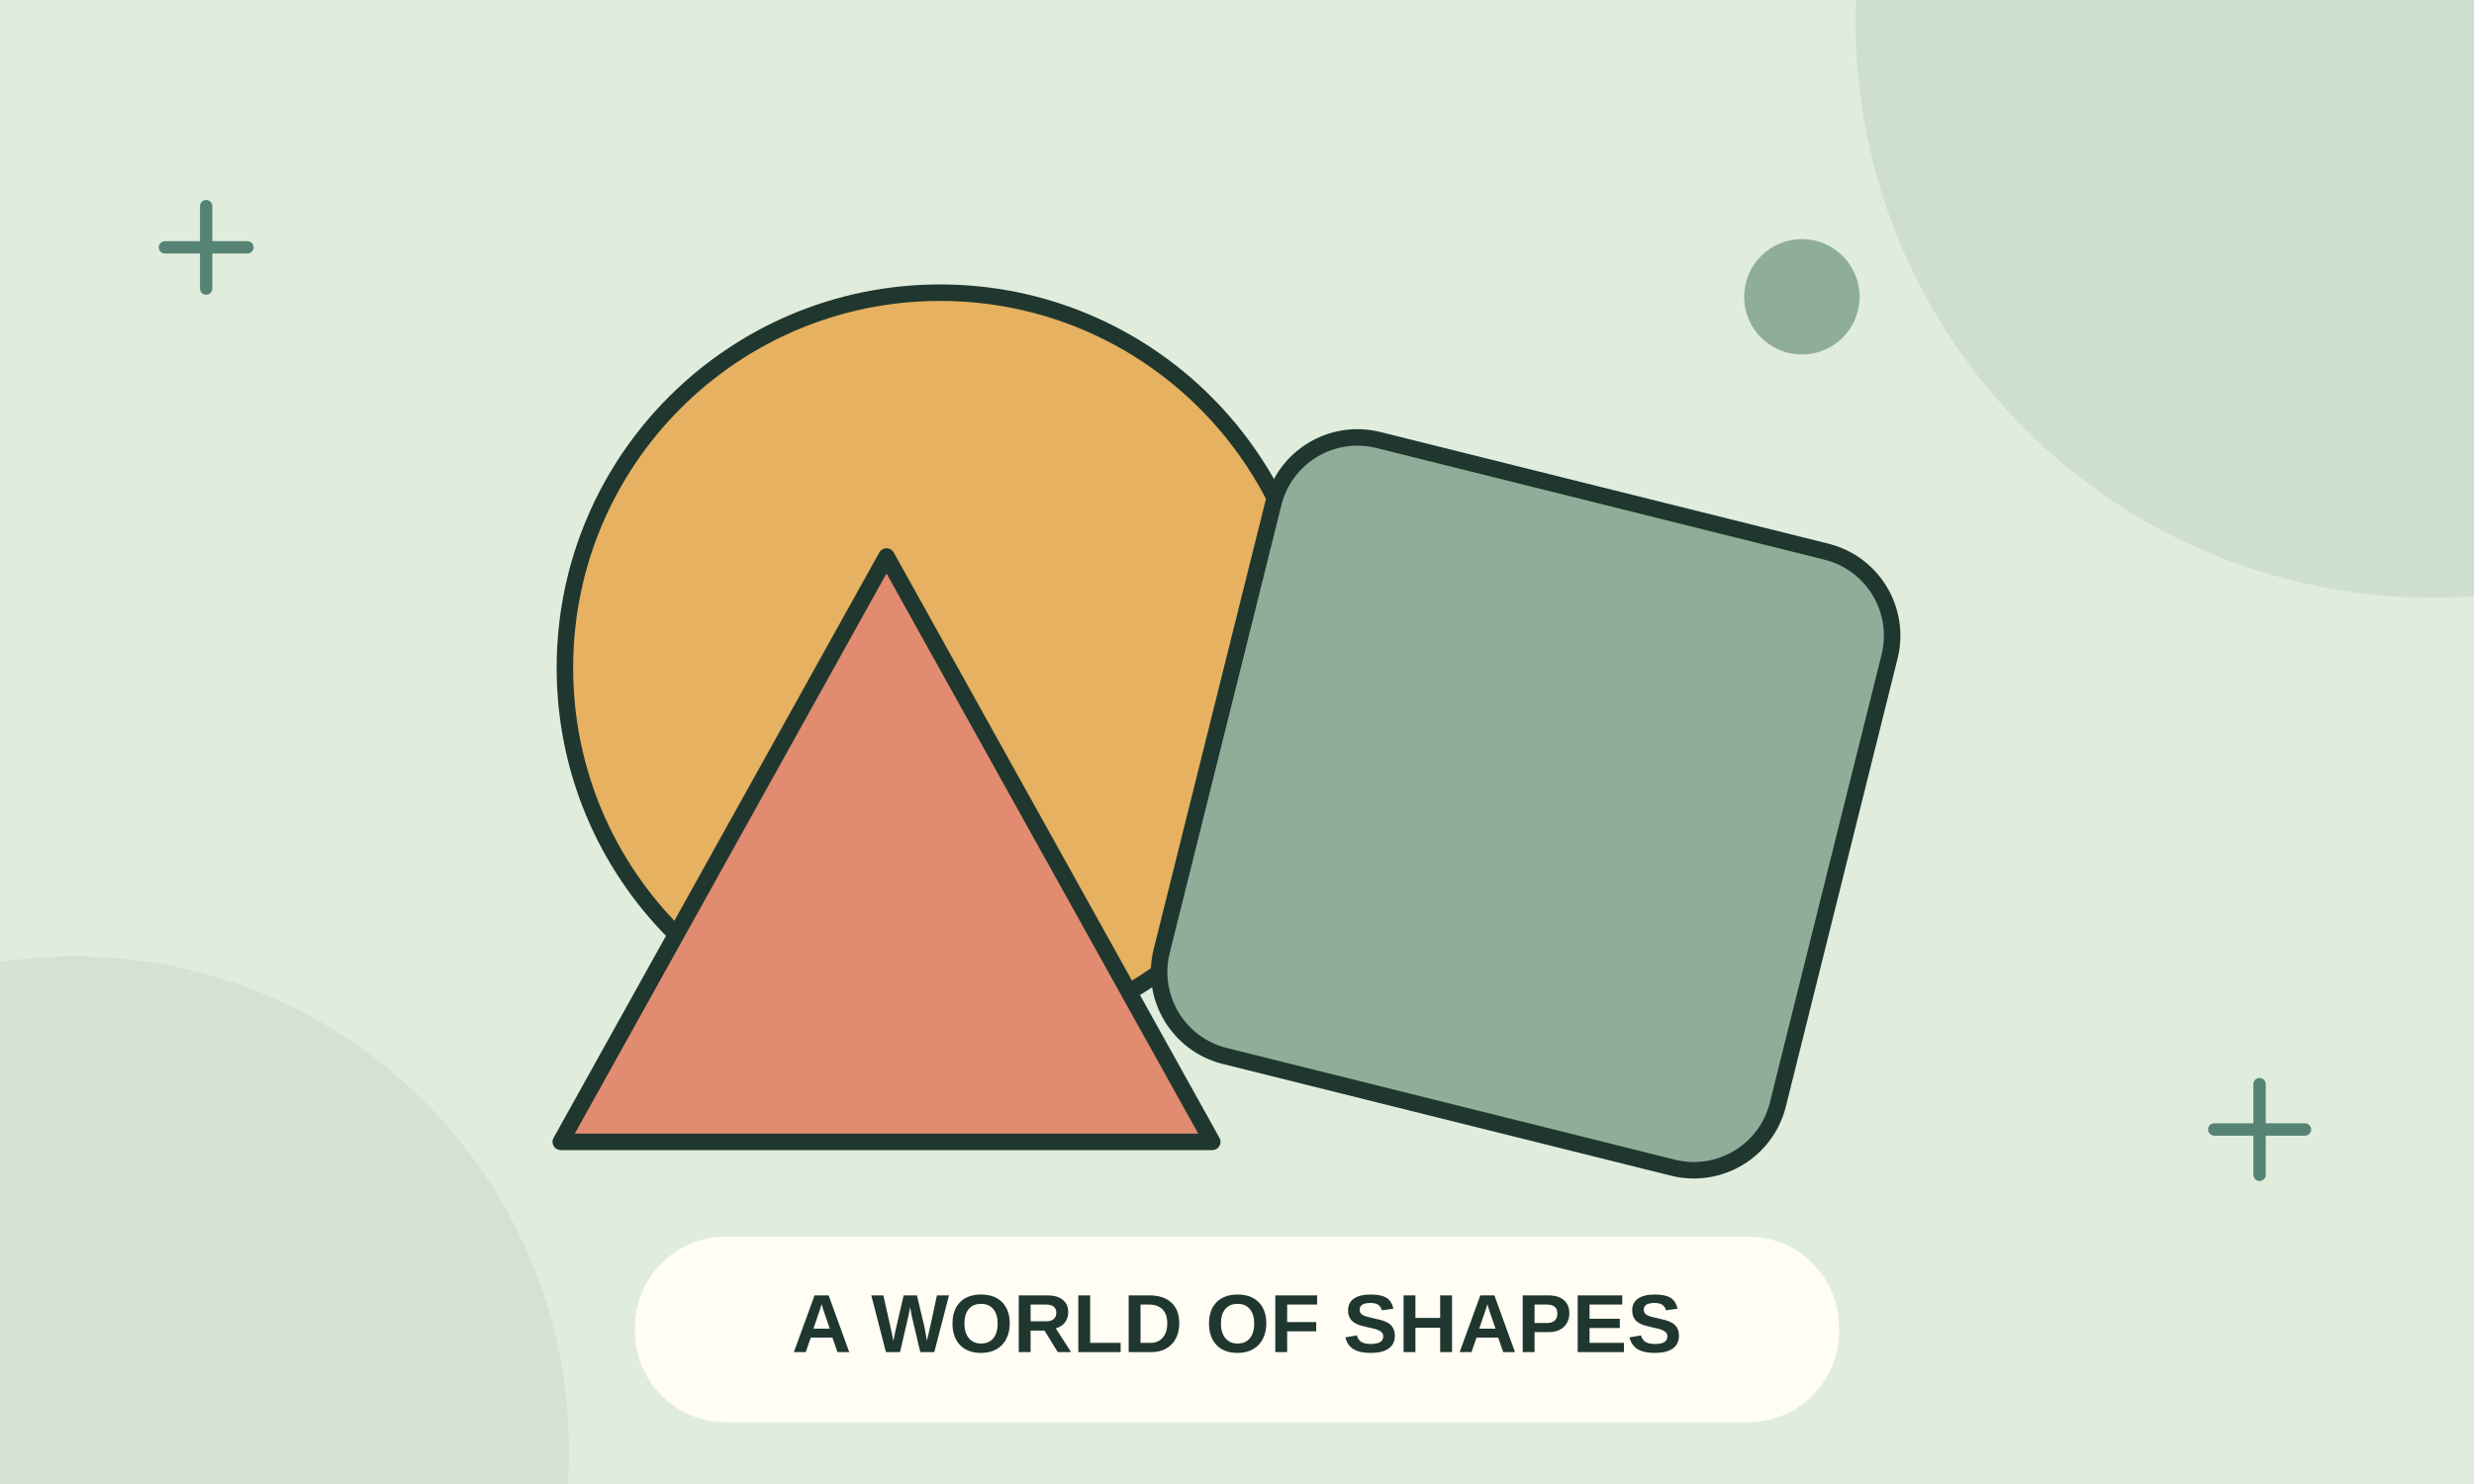
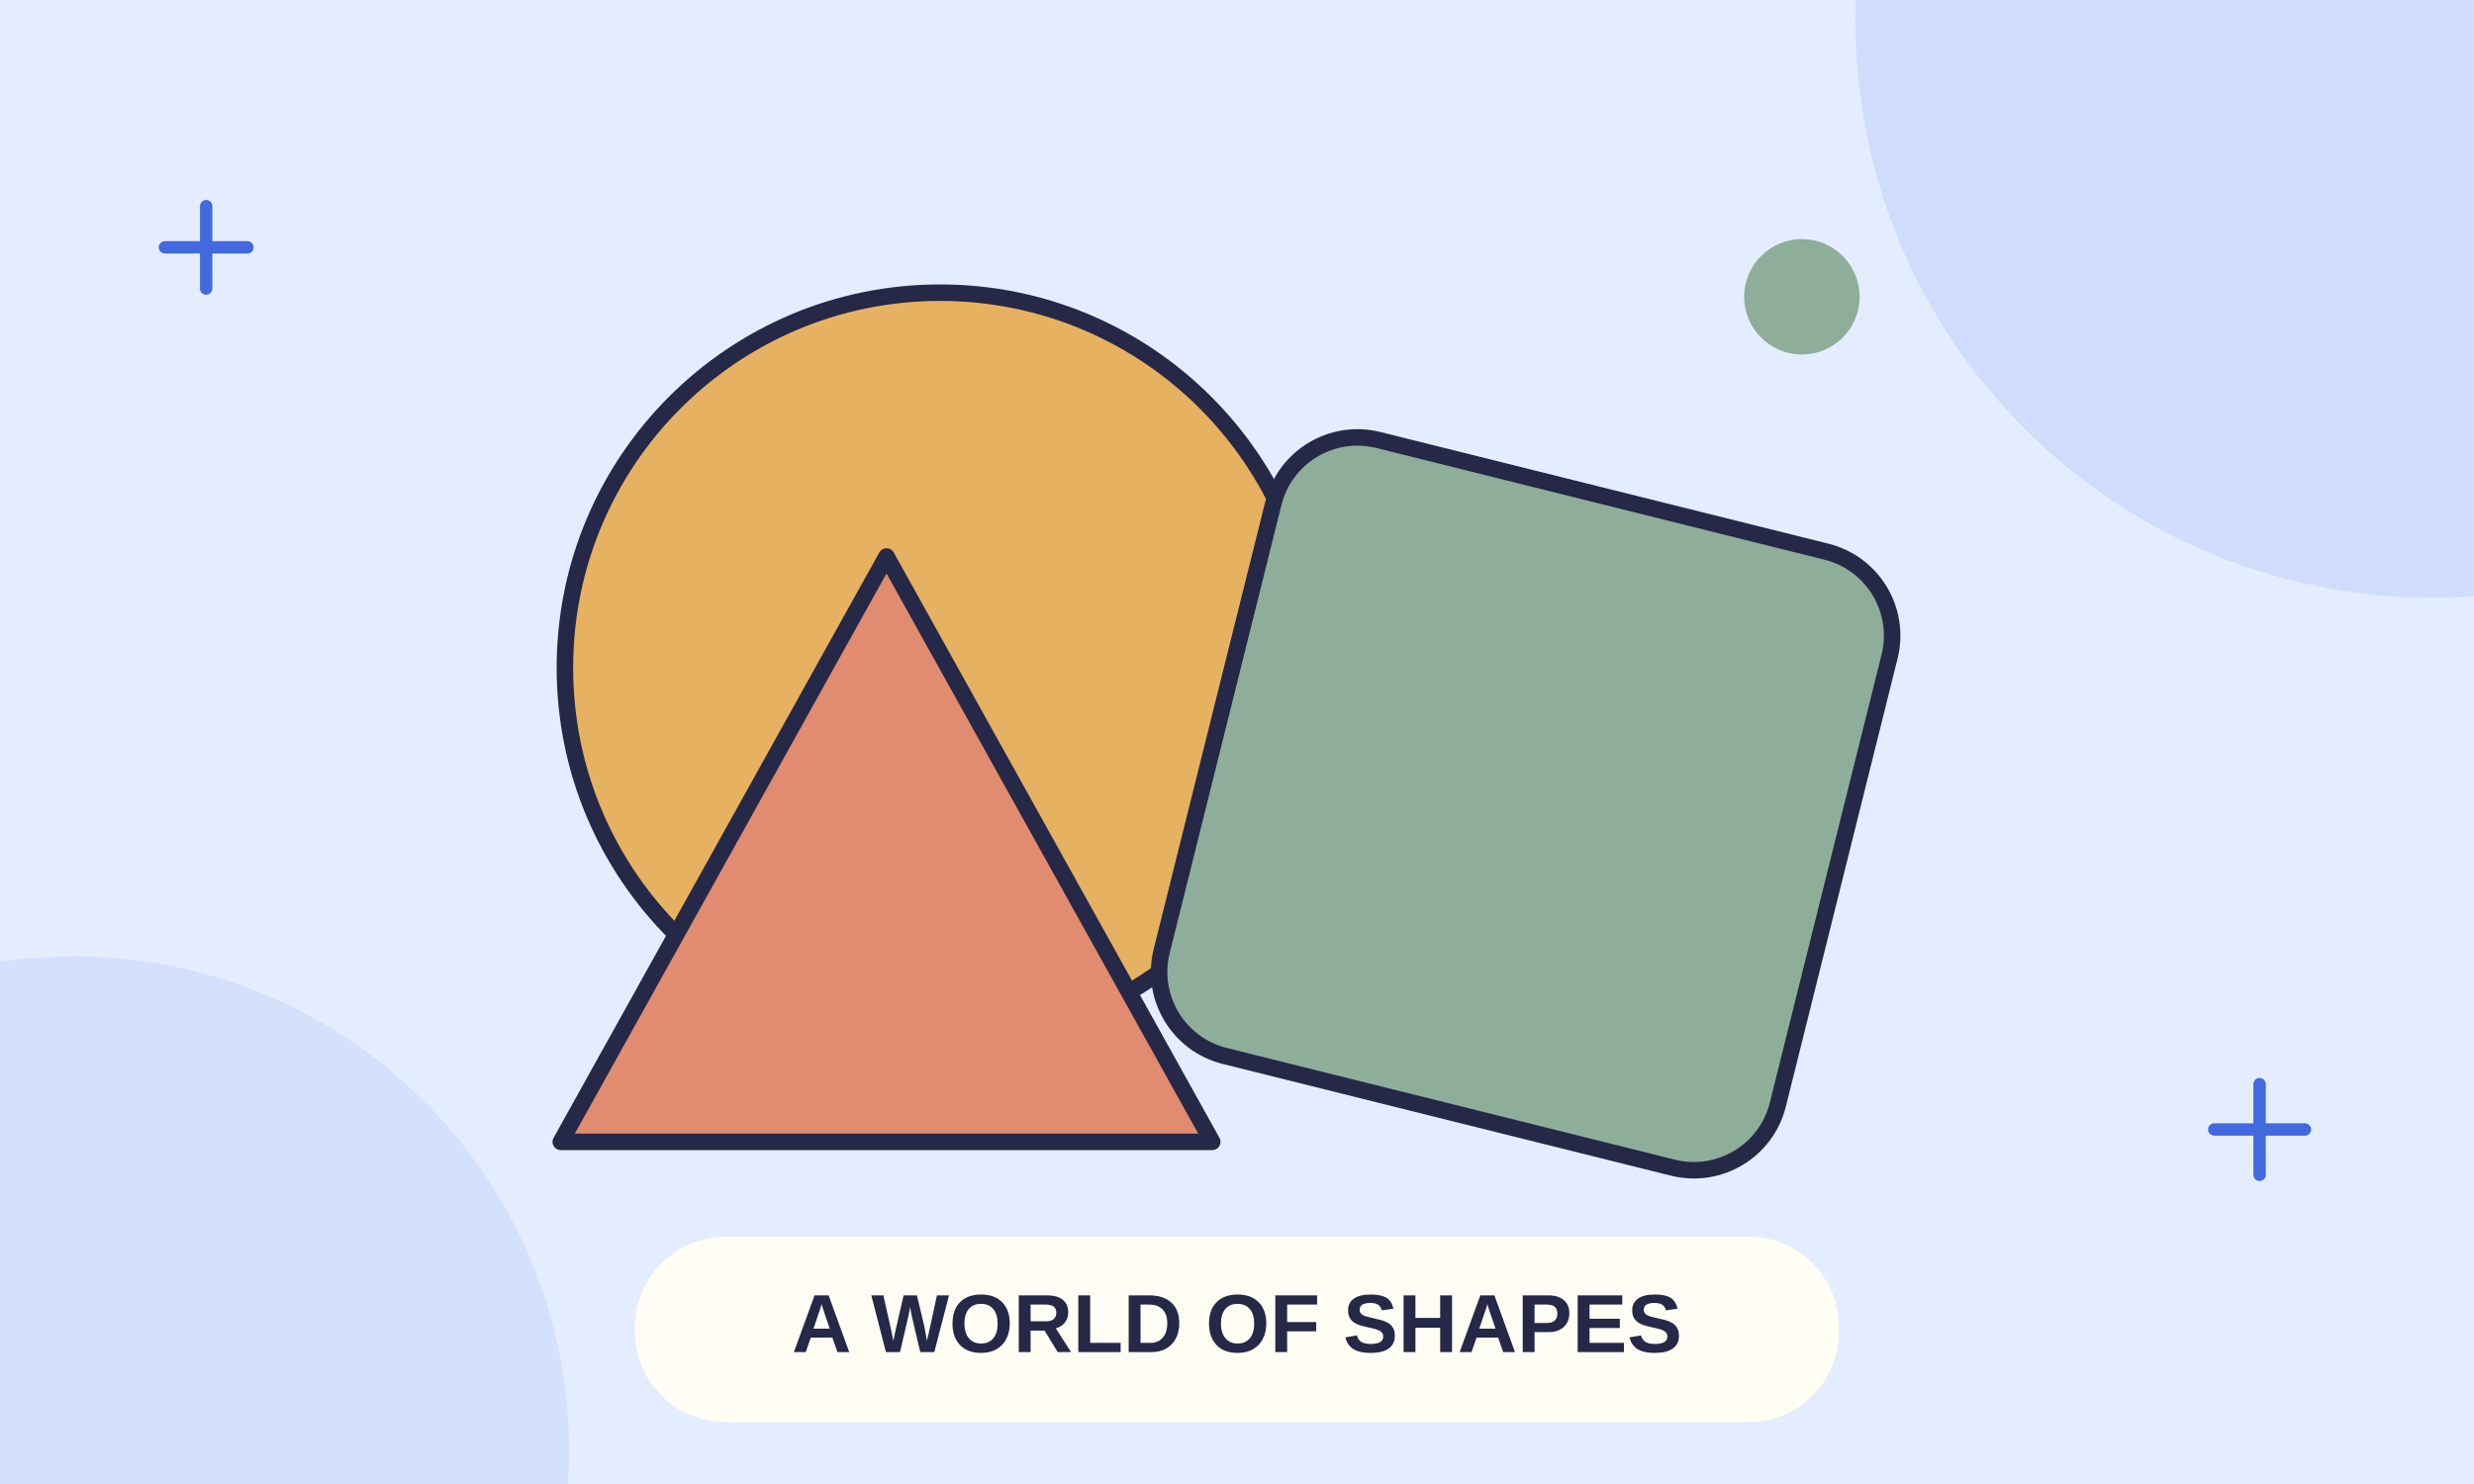
<svg xmlns="http://www.w3.org/2000/svg" width="600" height="360" viewBox="0 0 600 360">
-   <rect width="600" height="360" fill="#e1eddc" />
-   <circle cx="590" cy="5" r="140" fill="#56847420" stroke="none" stroke-width="2" />
-   <circle cx="18" cy="352" r="120" fill="#56847418" stroke="none" stroke-width="2" />
-   <path d="M40 60h20m-10-10v20 M537 274h22m-11-11v22" fill="none" stroke="#568474" stroke-width="3" stroke-linecap="round" stroke-linejoin="round" />
-   <circle cx="228" cy="162" r="91" fill="#e6b161" stroke="#20372f" stroke-width="4" />
+   <rect width="600" height="360" fill="#e4edff" />
+   <circle cx="590" cy="5" r="140" fill="#4369df20" stroke="none" stroke-width="2" />
+   <circle cx="18" cy="352" r="120" fill="#4369df18" stroke="none" stroke-width="2" />
+   <path d="M40 60h20m-10-10v20 M537 274h22m-11-11v22" fill="none" stroke="#4369df" stroke-width="3" stroke-linecap="round" stroke-linejoin="round" />
+   <circle cx="228" cy="162" r="91" fill="#e6b161" stroke="#252847" stroke-width="4" />
  <g transform="translate(370 195) rotate(14)">
-     <rect x="-77" y="-77" width="154" height="154" rx="21" fill="#8eae9a" stroke="#20372f" stroke-width="4" />
+     <rect x="-77" y="-77" width="154" height="154" rx="21" fill="#8eae9a" stroke="#252847" stroke-width="4" />
  </g>
-   <path d="M136 277 215 135 294 277Z" fill="#e18b70" stroke="#20372f" stroke-width="4" stroke-linecap="round" stroke-linejoin="round" />
+   <path d="M136 277 215 135 294 277Z" fill="#e18b70" stroke="#252847" stroke-width="4" stroke-linecap="round" stroke-linejoin="round" />
  <circle cx="437" cy="72" r="14" fill="#8eae9a" stroke="none" stroke-width="2" />
  <rect x="154.0" y="300" width="292" height="45" rx="22" fill="#fffdf4" stroke="none" stroke-width="2" />
-   <text x="300" y="328" text-anchor="middle" font-family="Arial, sans-serif" font-size="20" font-weight="800" fill="#20372f">A WORLD OF SHAPES</text>
+   <text x="300" y="328" text-anchor="middle" font-family="Arial, sans-serif" font-size="20" font-weight="800" fill="#252847">A WORLD OF SHAPES</text>
</svg>
